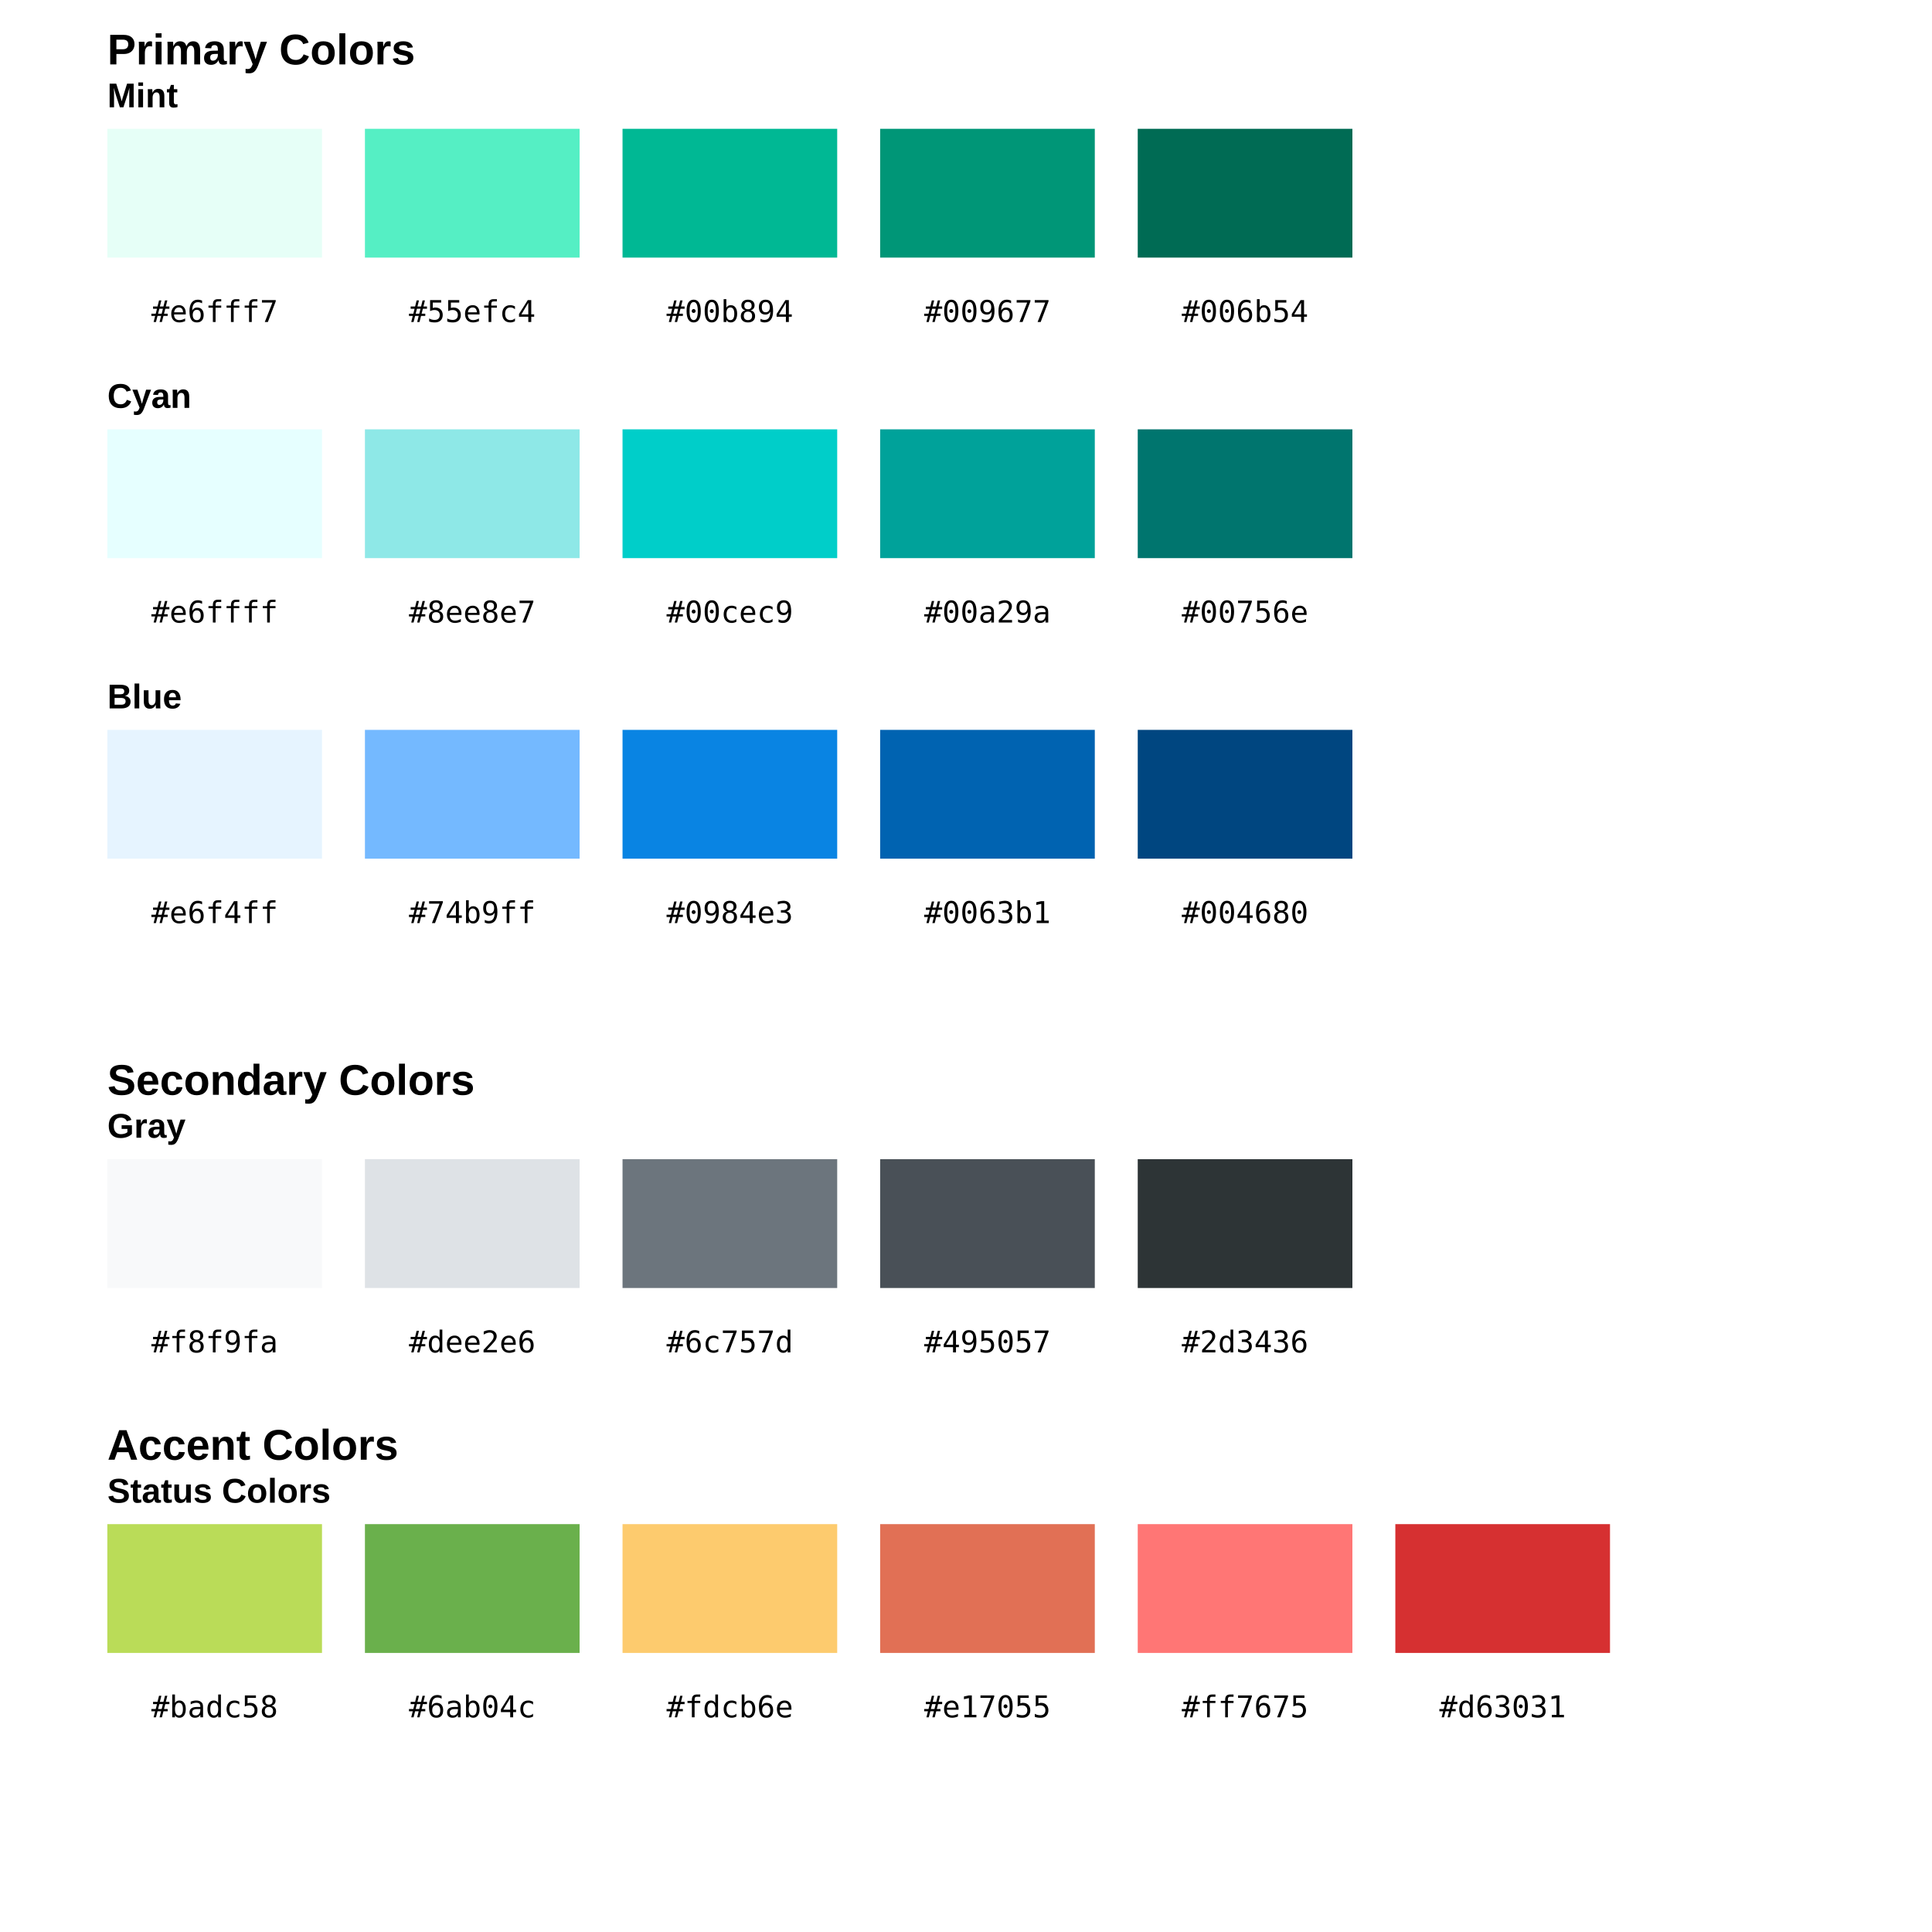
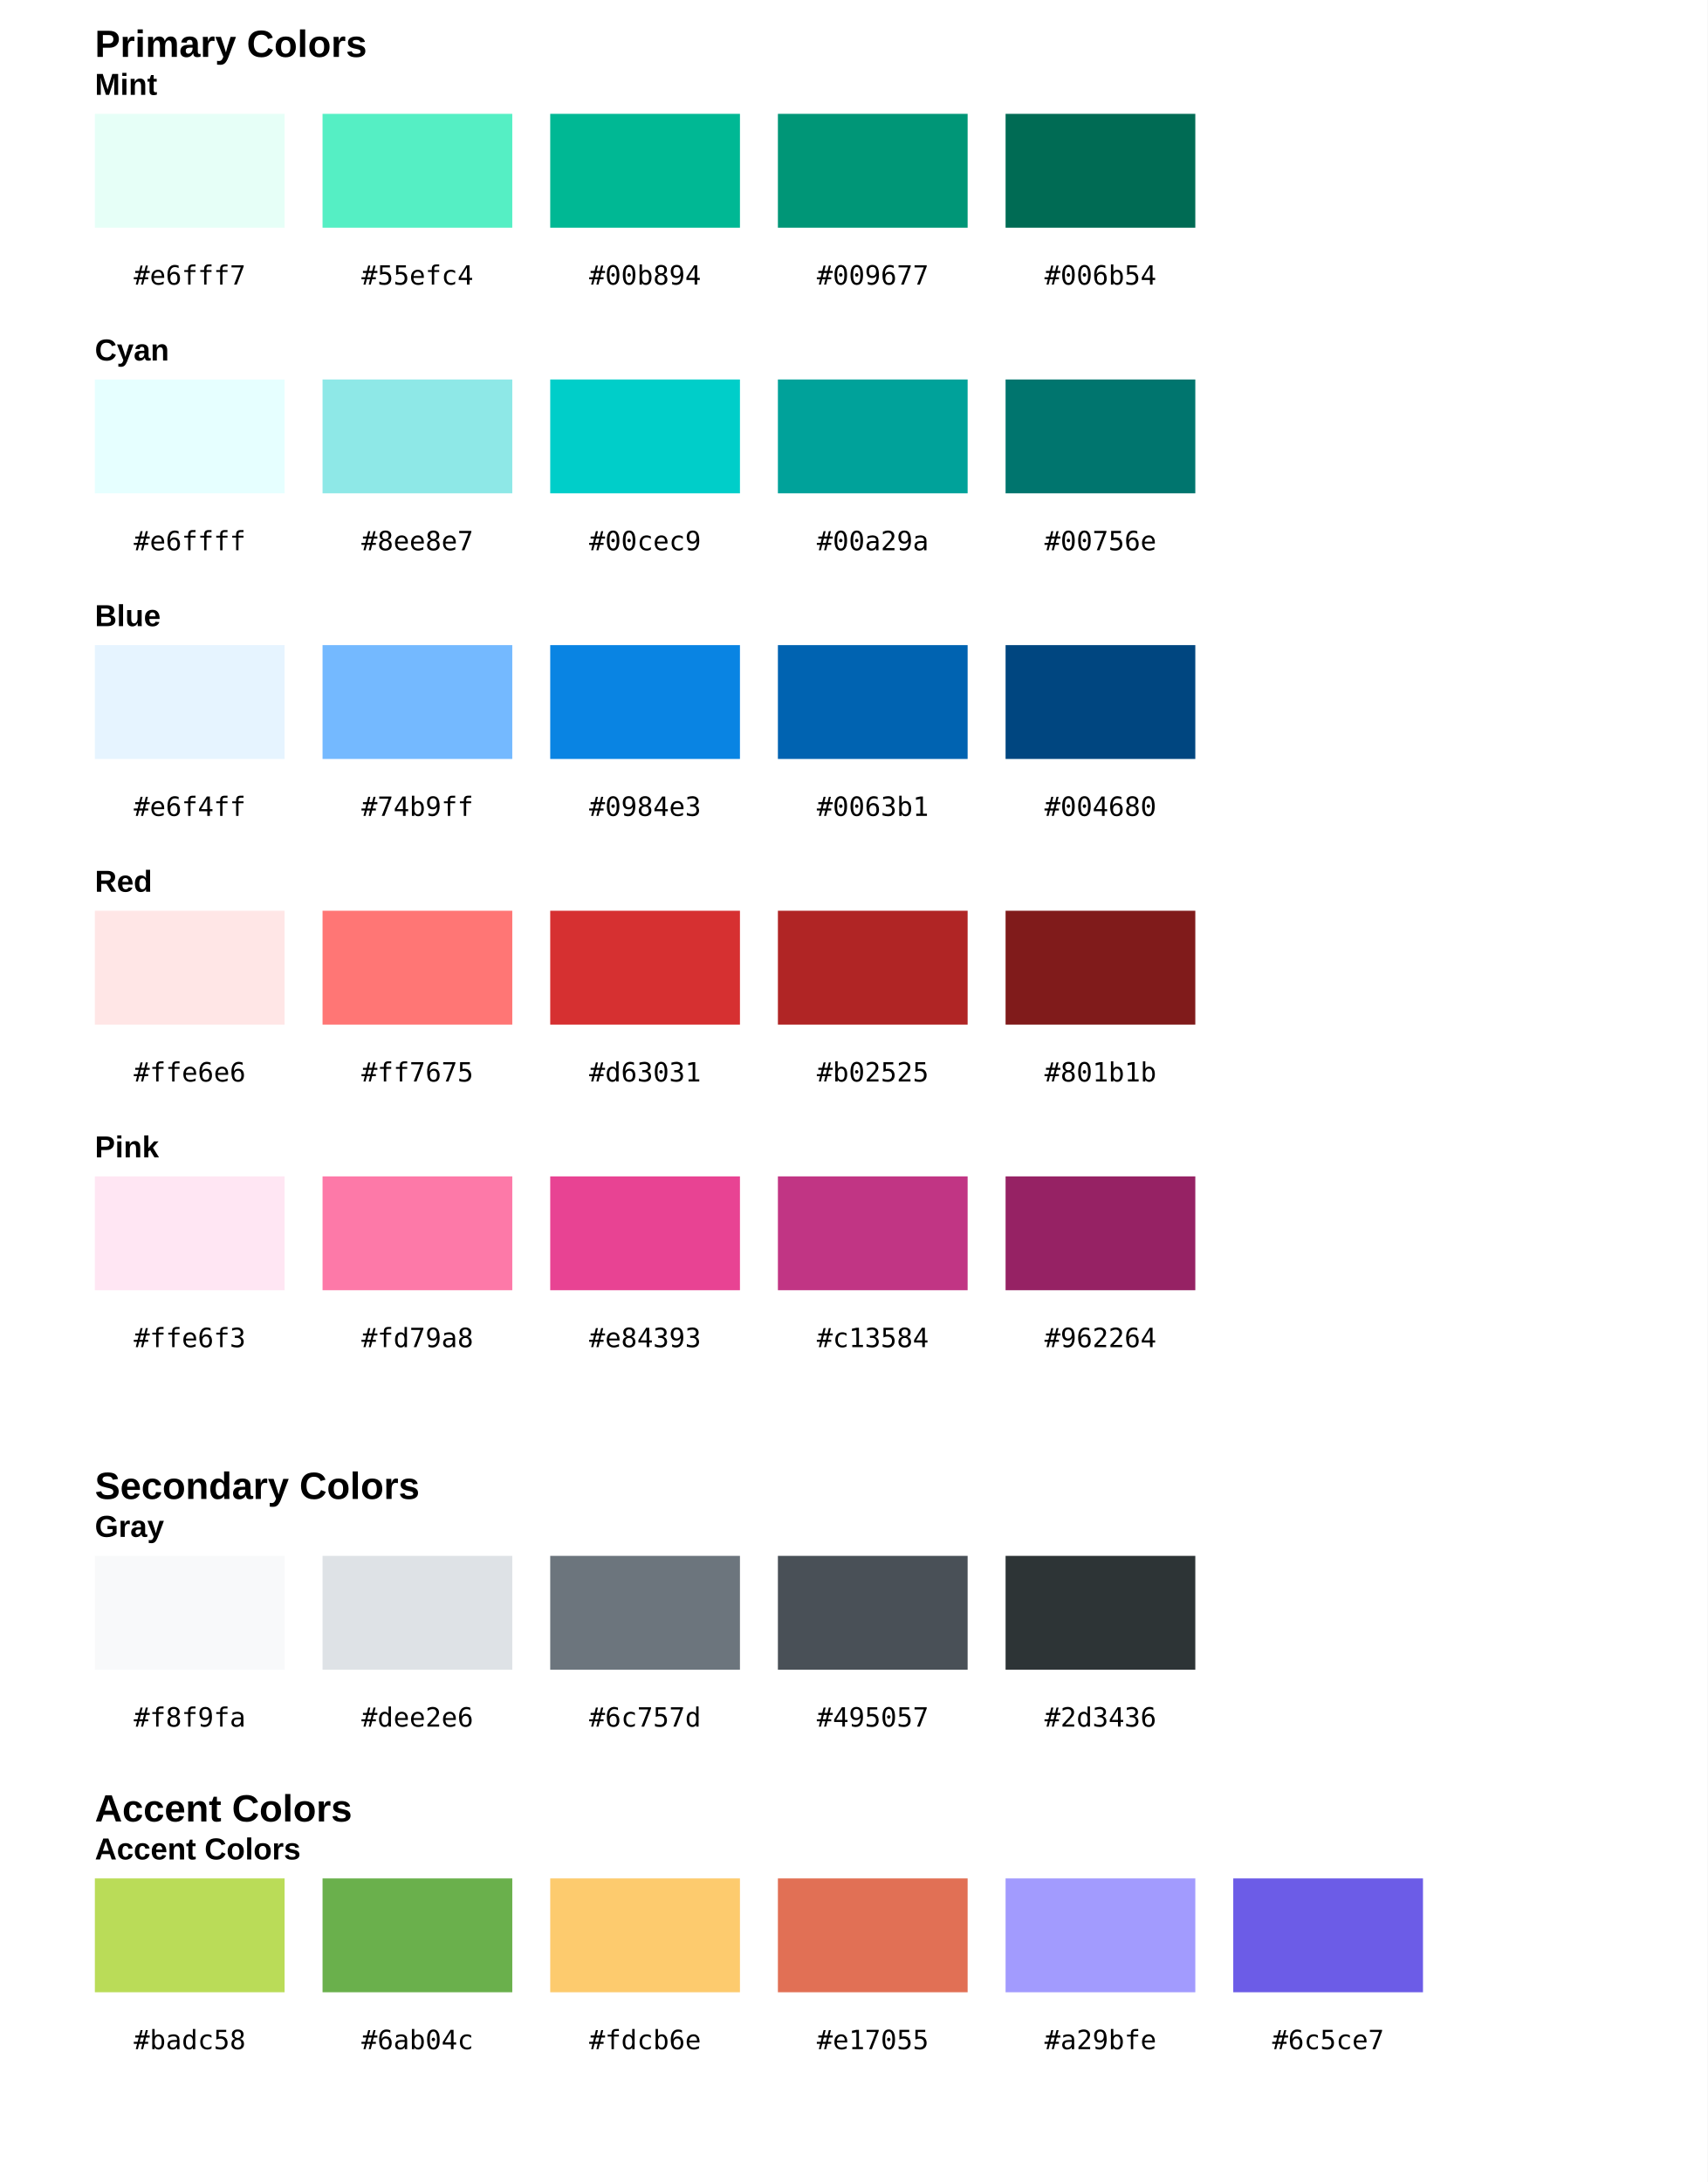
- <svg xmlns="http://www.w3.org/2000/svg" viewBox="0 0 900 900">
-   <rect width="900" height="900" fill="white" />
+ <svg xmlns="http://www.w3.org/2000/svg" viewBox="0 0 900 1150">
+   <rect width="900" height="1150" fill="white" />
  <text x="50" y="30" font-family="Arial" font-size="20" font-weight="bold">Primary Colors</text>
  <g transform="translate(50, 60)">
    <text x="0" y="-10" font-family="Arial" font-size="16" font-weight="bold">Mint</text>
    <rect x="0" y="0" width="100" height="60" fill="#e6fff7" />
    <text x="50" y="90" font-family="monospace" font-size="14" text-anchor="middle">#e6fff7</text>
    <rect x="120" y="0" width="100" height="60" fill="#55efc4" />
    <text x="170" y="90" font-family="monospace" font-size="14" text-anchor="middle">#55efc4</text>
    <rect x="240" y="0" width="100" height="60" fill="#00b894" />
    <text x="290" y="90" font-family="monospace" font-size="14" text-anchor="middle">#00b894</text>
    <rect x="360" y="0" width="100" height="60" fill="#009677" />
    <text x="410" y="90" font-family="monospace" font-size="14" text-anchor="middle">#009677</text>
    <rect x="480" y="0" width="100" height="60" fill="#006b54" />
    <text x="530" y="90" font-family="monospace" font-size="14" text-anchor="middle">#006b54</text>
  </g>
  <g transform="translate(50, 200)">
    <text x="0" y="-10" font-family="Arial" font-size="16" font-weight="bold">Cyan</text>
    <rect x="0" y="0" width="100" height="60" fill="#e6ffff" />
    <text x="50" y="90" font-family="monospace" font-size="14" text-anchor="middle">#e6ffff</text>
    <rect x="120" y="0" width="100" height="60" fill="#8ee8e7" />
    <text x="170" y="90" font-family="monospace" font-size="14" text-anchor="middle">#8ee8e7</text>
    <rect x="240" y="0" width="100" height="60" fill="#00cec9" />
    <text x="290" y="90" font-family="monospace" font-size="14" text-anchor="middle">#00cec9</text>
    <rect x="360" y="0" width="100" height="60" fill="#00a29a" />
    <text x="410" y="90" font-family="monospace" font-size="14" text-anchor="middle">#00a29a</text>
    <rect x="480" y="0" width="100" height="60" fill="#00756e" />
    <text x="530" y="90" font-family="monospace" font-size="14" text-anchor="middle">#00756e</text>
  </g>
  <g transform="translate(50, 340)">
    <text x="0" y="-10" font-family="Arial" font-size="16" font-weight="bold">Blue</text>
    <rect x="0" y="0" width="100" height="60" fill="#e6f4ff" />
    <text x="50" y="90" font-family="monospace" font-size="14" text-anchor="middle">#e6f4ff</text>
    <rect x="120" y="0" width="100" height="60" fill="#74b9ff" />
    <text x="170" y="90" font-family="monospace" font-size="14" text-anchor="middle">#74b9ff</text>
    <rect x="240" y="0" width="100" height="60" fill="#0984e3" />
    <text x="290" y="90" font-family="monospace" font-size="14" text-anchor="middle">#0984e3</text>
    <rect x="360" y="0" width="100" height="60" fill="#0063b1" />
    <text x="410" y="90" font-family="monospace" font-size="14" text-anchor="middle">#0063b1</text>
    <rect x="480" y="0" width="100" height="60" fill="#004680" />
    <text x="530" y="90" font-family="monospace" font-size="14" text-anchor="middle">#004680</text>
  </g>
-   <text x="50" y="510" font-family="Arial" font-size="20" font-weight="bold">Secondary Colors</text>
-   <g transform="translate(50, 540)">
+   <g transform="translate(50, 480)">
+     <text x="0" y="-10" font-family="Arial" font-size="16" font-weight="bold">Red</text>
+     <rect x="0" y="0" width="100" height="60" fill="#ffe6e6" />
+     <text x="50" y="90" font-family="monospace" font-size="14" text-anchor="middle">#ffe6e6</text>
+     <rect x="120" y="0" width="100" height="60" fill="#ff7675" />
+     <text x="170" y="90" font-family="monospace" font-size="14" text-anchor="middle">#ff7675</text>
+     <rect x="240" y="0" width="100" height="60" fill="#d63031" />
+     <text x="290" y="90" font-family="monospace" font-size="14" text-anchor="middle">#d63031</text>
+     <rect x="360" y="0" width="100" height="60" fill="#b02525" />
+     <text x="410" y="90" font-family="monospace" font-size="14" text-anchor="middle">#b02525</text>
+     <rect x="480" y="0" width="100" height="60" fill="#801b1b" />
+     <text x="530" y="90" font-family="monospace" font-size="14" text-anchor="middle">#801b1b</text>
+   </g>
+   <g transform="translate(50, 620)">
+     <text x="0" y="-10" font-family="Arial" font-size="16" font-weight="bold">Pink</text>
+     <rect x="0" y="0" width="100" height="60" fill="#ffe6f3" />
+     <text x="50" y="90" font-family="monospace" font-size="14" text-anchor="middle">#ffe6f3</text>
+     <rect x="120" y="0" width="100" height="60" fill="#fd79a8" />
+     <text x="170" y="90" font-family="monospace" font-size="14" text-anchor="middle">#fd79a8</text>
+     <rect x="240" y="0" width="100" height="60" fill="#e84393" />
+     <text x="290" y="90" font-family="monospace" font-size="14" text-anchor="middle">#e84393</text>
+     <rect x="360" y="0" width="100" height="60" fill="#c13584" />
+     <text x="410" y="90" font-family="monospace" font-size="14" text-anchor="middle">#c13584</text>
+     <rect x="480" y="0" width="100" height="60" fill="#962264" />
+     <text x="530" y="90" font-family="monospace" font-size="14" text-anchor="middle">#962264</text>
+   </g>
+   <text x="50" y="790" font-family="Arial" font-size="20" font-weight="bold">Secondary Colors</text>
+   <g transform="translate(50, 820)">
    <text x="0" y="-10" font-family="Arial" font-size="16" font-weight="bold">Gray</text>
    <rect x="0" y="0" width="100" height="60" fill="#f8f9fa" />
    <text x="50" y="90" font-family="monospace" font-size="14" text-anchor="middle">#f8f9fa</text>
    <rect x="120" y="0" width="100" height="60" fill="#dee2e6" />
    <text x="170" y="90" font-family="monospace" font-size="14" text-anchor="middle">#dee2e6</text>
    <rect x="240" y="0" width="100" height="60" fill="#6c757d" />
    <text x="290" y="90" font-family="monospace" font-size="14" text-anchor="middle">#6c757d</text>
    <rect x="360" y="0" width="100" height="60" fill="#495057" />
    <text x="410" y="90" font-family="monospace" font-size="14" text-anchor="middle">#495057</text>
    <rect x="480" y="0" width="100" height="60" fill="#2d3436" />
    <text x="530" y="90" font-family="monospace" font-size="14" text-anchor="middle">#2d3436</text>
  </g>
-   <text x="50" y="680" font-family="Arial" font-size="20" font-weight="bold">Accent Colors</text>
-   <g transform="translate(50, 710)">
-     <text x="0" y="-10" font-family="Arial" font-size="16" font-weight="bold">Status Colors</text>
+   <text x="50" y="960" font-family="Arial" font-size="20" font-weight="bold">Accent Colors</text>
+   <g transform="translate(50, 990)">
+     <text x="0" y="-10" font-family="Arial" font-size="16" font-weight="bold">Accent Colors</text>
    <rect x="0" y="0" width="100" height="60" fill="#badc58" />
    <text x="50" y="90" font-family="monospace" font-size="14" text-anchor="middle">#badc58</text>
    <rect x="120" y="0" width="100" height="60" fill="#6ab04c" />
    <text x="170" y="90" font-family="monospace" font-size="14" text-anchor="middle">#6ab04c</text>
    <rect x="240" y="0" width="100" height="60" fill="#fdcb6e" />
    <text x="290" y="90" font-family="monospace" font-size="14" text-anchor="middle">#fdcb6e</text>
    <rect x="360" y="0" width="100" height="60" fill="#e17055" />
    <text x="410" y="90" font-family="monospace" font-size="14" text-anchor="middle">#e17055</text>
-     <rect x="480" y="0" width="100" height="60" fill="#ff7675" />
-     <text x="530" y="90" font-family="monospace" font-size="14" text-anchor="middle">#ff7675</text>
-     <rect x="600" y="0" width="100" height="60" fill="#d63031" />
-     <text x="650" y="90" font-family="monospace" font-size="14" text-anchor="middle">#d63031</text>
+     <rect x="480" y="0" width="100" height="60" fill="#a29bfe" />
+     <text x="530" y="90" font-family="monospace" font-size="14" text-anchor="middle">#a29bfe</text>
+     <rect x="600" y="0" width="100" height="60" fill="#6c5ce7" />
+     <text x="650" y="90" font-family="monospace" font-size="14" text-anchor="middle">#6c5ce7</text>
  </g>
</svg>
